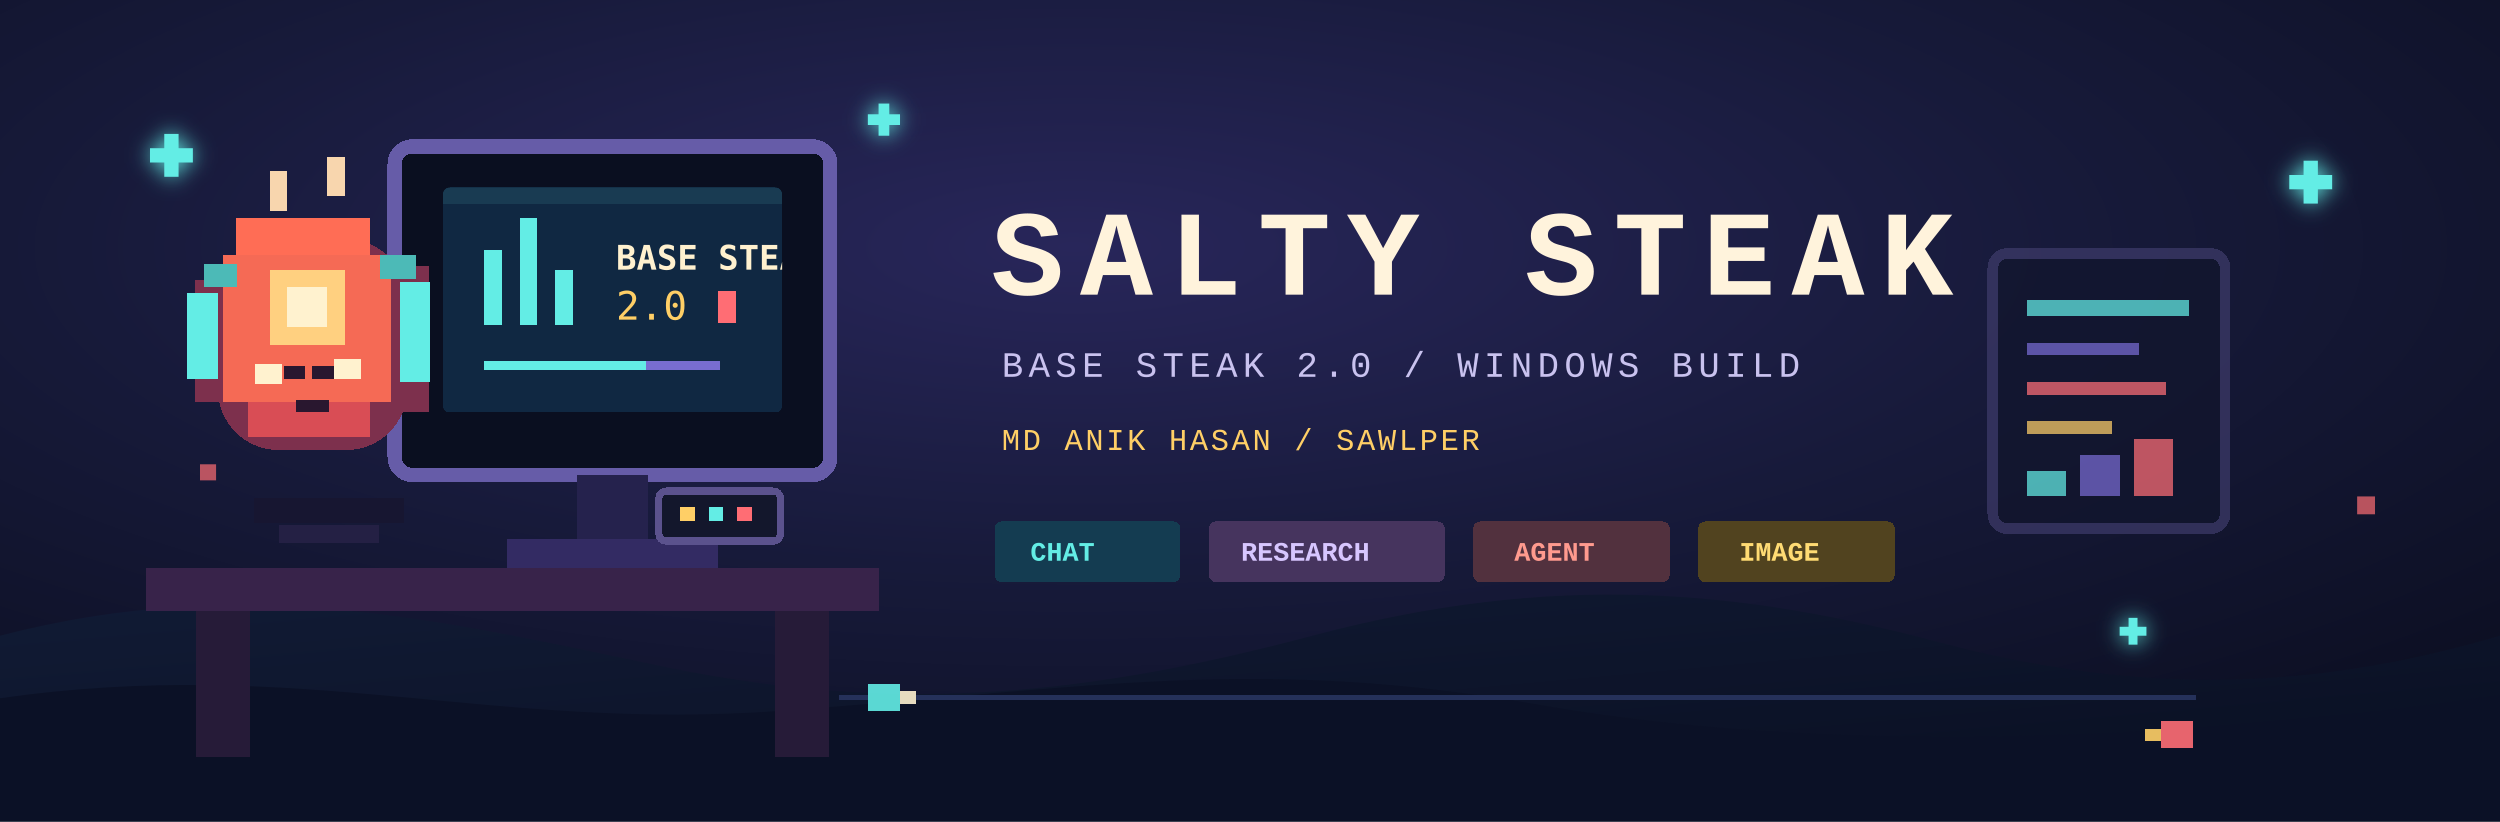
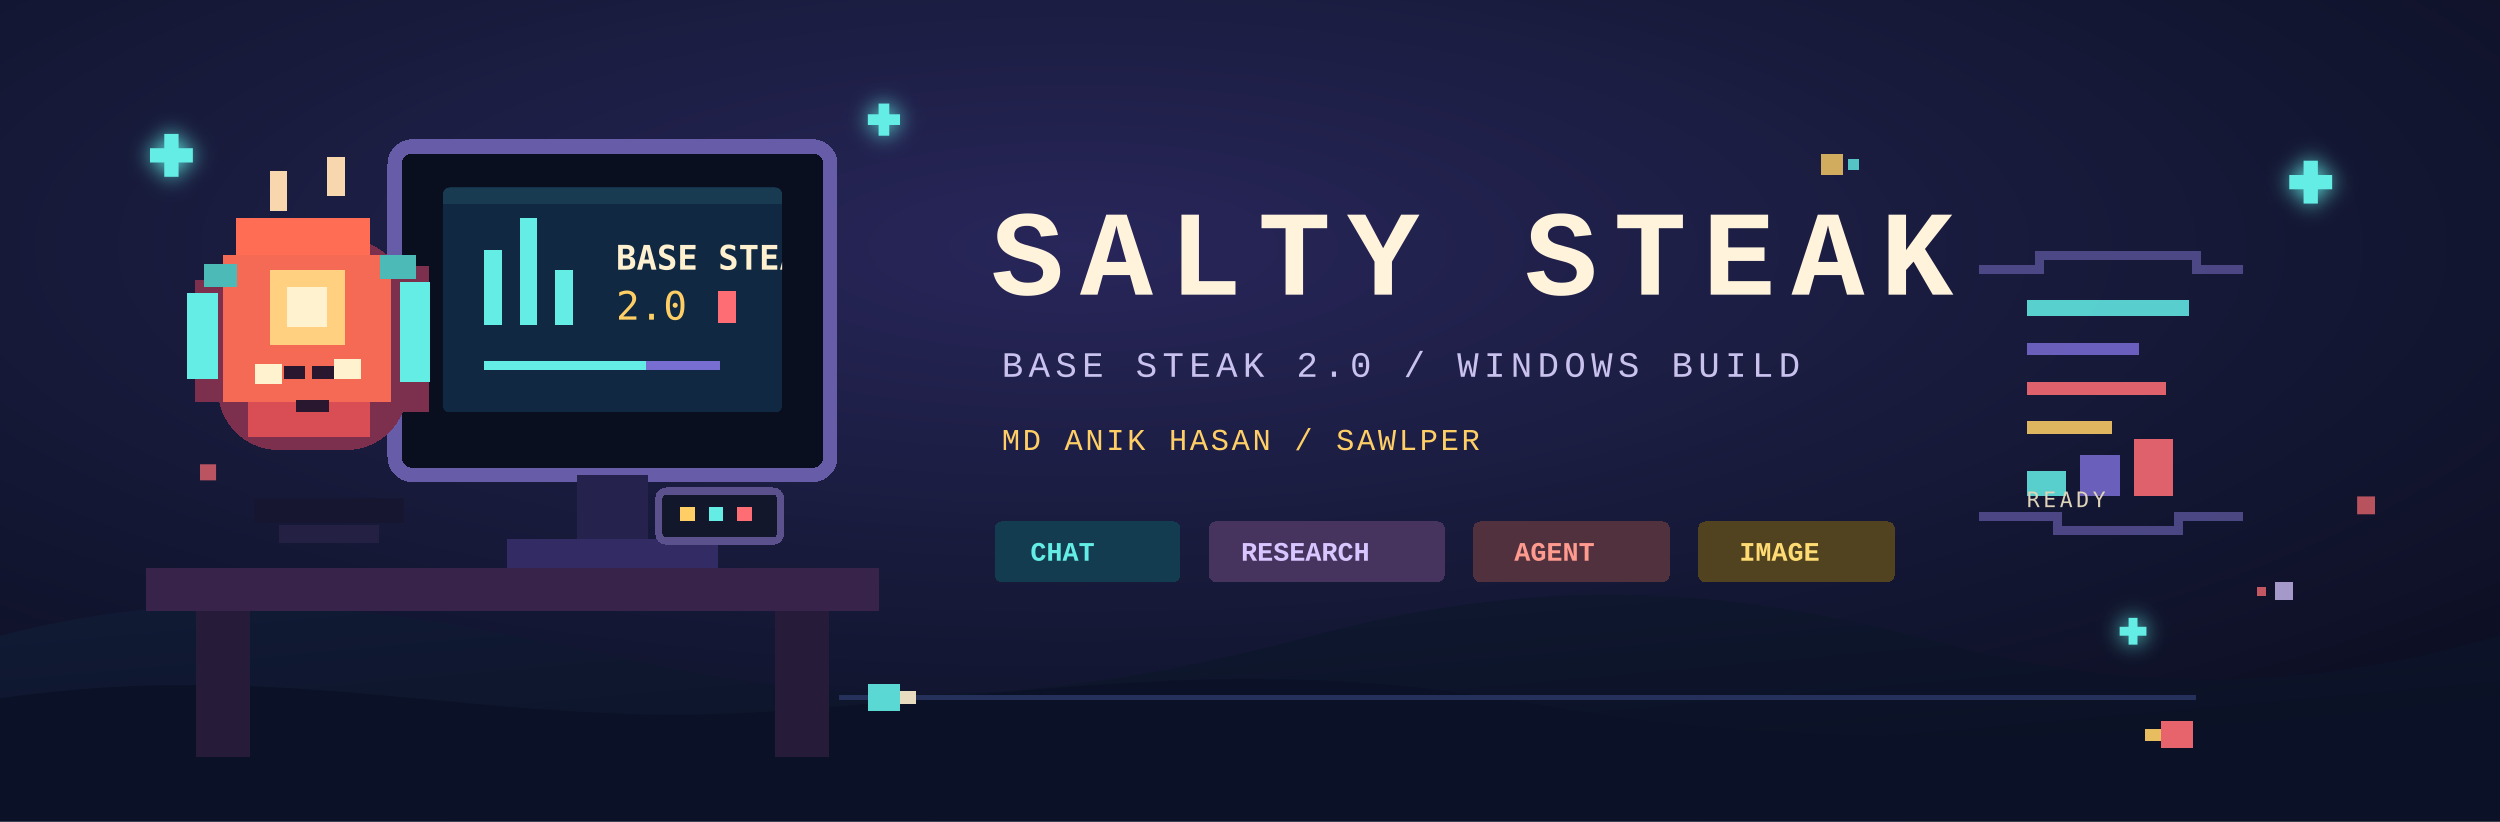
<svg xmlns="http://www.w3.org/2000/svg" viewBox="0 0 1400 460" role="img" aria-labelledby="title desc">
  <defs>
    <radialGradient id="room" cx="43%" cy="30%" r="86%">
      <stop offset="0" stop-color="#28265a" />
      <stop offset=".46" stop-color="#171a3a" />
      <stop offset="1" stop-color="#090c1c" />
    </radialGradient>
    <linearGradient id="floor" x1="0" y1="0" x2="1" y2="1">
      <stop stop-color="#111b35" />
      <stop offset="1" stop-color="#090e20" />
    </linearGradient>
    <filter id="aqua-glow" x="-80%" y="-80%" width="260%" height="260%">
      <feGaussianBlur stdDeviation="6" result="b" />
      <feMerge>
        <feMergeNode in="b" />
        <feMergeNode in="SourceGraphic" />
      </feMerge>
    </filter>
    <filter id="coral-glow" x="-60%" y="-60%" width="220%" height="220%">
      <feGaussianBlur stdDeviation="10" result="b" />
      <feMerge>
        <feMergeNode in="b" />
        <feMergeNode in="SourceGraphic" />
      </feMerge>
    </filter>
    <clipPath id="screen-clip">
      <rect x="248" y="105" width="190" height="126" rx="4" />
    </clipPath>
    <style>
      .pixel{shape-rendering:crispEdges}
      .spark{animation:spark 2.8s steps(2,end) infinite;transform-box:fill-box;transform-origin:center}
      .spark.b{animation-delay:.7s}.spark.c{animation-delay:1.4s}.spark.d{animation-delay:2.1s}
      .screen-light{animation:screen 4s steps(5,end) infinite}
      .scan{animation:scan 3.8s linear infinite}
      .cursor{animation:blink 1s steps(1,end) infinite}
      .steam.one{animation:steam 2.8s steps(6,end) infinite}
      .steam.two{animation:steam 2.8s .9s steps(6,end) infinite}
      .head{animation:bob 3.4s steps(4,end) infinite;transform-box:fill-box;transform-origin:center}
      .meter.one{animation:meter 1.7s steps(4,end) infinite}.meter.two{animation:meter 1.7s .4s steps(4,end) infinite}.meter.three{animation:meter 1.7s .8s steps(4,end) infinite}
      .mode-a{animation:mode 3.2s steps(2,end) infinite}.mode-b{animation:mode 3.2s .8s steps(2,end) infinite}.mode-c{animation:mode 3.2s 1.6s steps(2,end) infinite}.mode-d{animation:mode 3.2s 2.4s steps(2,end) infinite}
      .packet-a{animation:packet-a 5.5s linear infinite}.packet-b{animation:packet-b 7s 1.8s linear infinite}
      .key-a{animation:key 1.9s steps(2,end) infinite}.key-b{animation:key 1.9s .45s steps(2,end) infinite}.key-c{animation:key 1.9s .9s steps(2,end) infinite}
+       .signal-a{animation:signal 2.4s steps(4,end) infinite}.signal-b{animation:signal 2.4s .6s steps(4,end) infinite}.signal-c{animation:signal 2.4s 1.2s steps(4,end) infinite}
+       .orbit-a{animation:orbit-a 8s linear infinite}.orbit-b{animation:orbit-b 10s 1.4s linear infinite}
+       .ready{animation:ready 1.8s steps(2,end) infinite}
      @keyframes spark{0%,44%{opacity:.2;transform:scale(.55)}50%,100%{opacity:1;transform:scale(1)}}
      @keyframes screen{0%,100%{opacity:.82}50%{opacity:1}}
      @keyframes scan{from{transform:translateY(-140px)}to{transform:translateY(160px)}}
      @keyframes blink{0%,48%{opacity:1}49%,100%{opacity:0}}
      @keyframes steam{0%{opacity:0;transform:translateY(14px)}30%{opacity:.85}100%{opacity:0;transform:translateY(-30px)}}
      @keyframes bob{0%,100%{transform:translateY(0)}50%{transform:translateY(-5px)}}
      @keyframes meter{0%,100%{transform:scaleY(.45)}50%{transform:scaleY(1)}}
      @keyframes mode{0%,72%{opacity:.72}73%,100%{opacity:1}}
      @keyframes packet-a{from{transform:translateX(0)}to{transform:translateX(720px)}}
      @keyframes packet-b{from{transform:translateX(0)}to{transform:translateX(-620px)}}
      @keyframes key{0%,65%{opacity:.42}66%,100%{opacity:1}}
+       @keyframes signal{0%,100%{opacity:.3}50%{opacity:1}}
+       @keyframes orbit-a{0%{transform:translate(0 0)}50%{transform:translate(24px -14px)}100%{transform:translate(0 0)}}
+       @keyframes orbit-b{0%{transform:translate(0 0)}50%{transform:translate(-18px 18px)}100%{transform:translate(0 0)}}
+       @keyframes ready{0%,72%{opacity:1}73%,100%{opacity:.35}}
      @media (prefers-reduced-motion:reduce){*{animation:none!important}}
    </style>
  </defs>
  <rect width="1400" height="460" fill="url(#room)" />
  <path d="M0 356c138-36 250-8 375 18 132 27 239 14 360-18 135-36 240-26 352 4 118 31 214 25 313-4v104H0z" fill="url(#floor)" />
  <path d="M0 391c168-24 276 19 438 7 176-13 267-31 426-3 155 27 354 21 536-6v71H0z" fill="#0b1126" />
  <g fill="#63ede5" filter="url(#aqua-glow)">
    <path class="spark" d="M92 75h8v8h8v8h-8v8h-8v-8h-8v-8h8z" />
    <path class="spark b" d="M492 58h6v6h6v6h-6v6h-6v-6h-6v-6h6z" />
    <path class="spark c" d="M1290 90h8v8h8v8h-8v8h-8v-8h-8v-8h8z" />
    <path class="spark d" d="M1192 346h5v5h5v5h-5v5h-5v-5h-5v-5h5z" />
  </g>
  <g fill="#ff6d74" opacity=".7">
    <rect x="112" y="260" width="9" height="9" />
    <rect x="470" y="320" width="7" height="7" />
    <rect x="1320" y="278" width="10" height="10" />
+   </g>
+   <g class="pixel orbit-a" opacity=".8">
+     <rect x="1020" y="86" width="12" height="12" fill="#ffcf66" />
+     <rect x="1035" y="89" width="6" height="6" fill="#63ede5" />
+   </g>
+   <g class="pixel orbit-b" opacity=".75">
+     <rect x="1274" y="326" width="10" height="10" fill="#d7c6ff" />
+     <rect x="1264" y="329" width="5" height="5" fill="#ff6d74" />
  </g>
  <g class="pixel">
    <rect x="82" y="318" width="410" height="24" fill="#38234a" />
    <rect x="110" y="342" width="30" height="82" fill="#261b38" />
    <rect x="434" y="342" width="30" height="82" fill="#261b38" />
    <rect x="221" y="82" width="244" height="184" rx="10" fill="#0a0f20" stroke="#665ca8" stroke-width="8" />
    <rect x="248" y="105" width="190" height="126" rx="4" fill="#102842" class="screen-light" />
    <g clip-path="url(#screen-clip)">
      <rect x="248" y="105" width="190" height="126" fill="#102842" />
      <rect class="scan" x="248" y="104" width="190" height="10" fill="#72fff2" opacity=".09" />
      <g fill="#63ede5">
        <rect x="271" y="140" width="10" height="42" class="meter one" transform-origin="276 182" />
        <rect x="291" y="122" width="10" height="60" class="meter two" transform-origin="296 182" />
        <rect x="311" y="151" width="10" height="31" class="meter three" transform-origin="316 182" />
      </g>
      <text x="345" y="151" fill="#fff1cf" font-family="Consolas,monospace" font-size="19" font-weight="700">BASE STEAK</text>
      <text x="345" y="179" fill="#ffcf66" font-family="Consolas,monospace" font-size="22">2.0</text>
      <rect class="cursor" x="402" y="163" width="10" height="18" fill="#ff6d74" />
      <rect x="271" y="202" width="132" height="5" fill="#786dd1" />
      <rect x="271" y="202" width="91" height="5" fill="#63ede5" />
    </g>
    <rect x="323" y="266" width="40" height="38" fill="#25224d" />
    <rect x="284" y="302" width="118" height="16" fill="#332b63" />
    <g class="head">
      <rect x="122" y="134" width="106" height="118" rx="34" fill="#7d304d" />
      <rect x="109" y="157" width="24" height="68" fill="#7d304d" />
      <rect x="215" y="149" width="25" height="82" fill="#7d304d" />
      <rect x="132" y="122" width="75" height="21" fill="#ff6d55" />
      <rect x="125" y="143" width="94" height="82" fill="#f56a55" />
      <rect x="139" y="225" width="68" height="20" fill="#d94d55" />
      <rect x="151" y="151" width="42" height="42" fill="#ffd080" />
      <rect x="161" y="161" width="22" height="22" fill="#fff2cf" />
      <rect x="143" y="204" width="15" height="11" fill="#fff2cf" />
      <rect x="187" y="201" width="15" height="11" fill="#fff2cf" />
      <rect x="159" y="205" width="12" height="7" fill="#29172f" />
      <rect x="175" y="205" width="12" height="7" fill="#29172f" />
      <rect x="166" y="224" width="18" height="7" fill="#29172f" />
      <rect x="105" y="164" width="17" height="48" fill="#63ede5" />
      <rect x="224" y="158" width="17" height="56" fill="#63ede5" />
      <rect x="114" y="148" width="19" height="13" fill="#4cbab7" />
      <rect x="213" y="143" width="20" height="13" fill="#4cbab7" />
    </g>
    <g fill="#f8d6ae">
      <rect class="steam one" x="151" y="96" width="10" height="22" />
      <rect class="steam two" x="183" y="88" width="10" height="22" />
    </g>
    <rect x="142" y="279" width="84" height="14" fill="#171631" />
    <rect x="156" y="294" width="56" height="10" fill="#242044" />
    <rect x="369" y="275" width="68" height="28" rx="4" fill="#13172c" stroke="#5b528d" stroke-width="4" />
    <g>
      <rect class="key-a" x="381" y="284" width="8" height="8" fill="#ffcf66" />
      <rect class="key-b" x="397" y="284" width="8" height="8" fill="#63ede5" />
      <rect class="key-c" x="413" y="284" width="8" height="8" fill="#ff6d74" />
    </g>
  </g>
  <g font-family="Consolas,'Courier New',monospace">
    <text x="555" y="165" fill="#fff3dc" font-size="68" font-weight="800" letter-spacing="9">SALTY STEAK</text>
    <text x="561" y="211" fill="#c9c2ef" font-size="20" letter-spacing="3">BASE STEAK 2.0  /  WINDOWS BUILD</text>
    <text x="561" y="252" fill="#ffcf66" font-size="17" letter-spacing="1.5">MD ANIK HASAN  /  SAWLPER</text>
  </g>
  <g class="pixel" font-family="Consolas,'Courier New',monospace" font-size="15" font-weight="700">
    <g class="mode-a" transform="translate(557 292)">
      <rect width="104" height="34" rx="4" fill="#143c51" />
      <text x="20" y="22" fill="#63ede5">CHAT</text>
    </g>
    <g class="mode-b" transform="translate(677 292)">
      <rect width="132" height="34" rx="4" fill="#46345e" />
      <text x="18" y="22" fill="#d7c6ff">RESEARCH</text>
    </g>
    <g class="mode-c" transform="translate(825 292)">
      <rect width="110" height="34" rx="4" fill="#52313e" />
      <text x="23" y="22" fill="#ff9a8e">AGENT</text>
    </g>
    <g class="mode-d" transform="translate(951 292)">
      <rect width="110" height="34" rx="4" fill="#51431f" />
      <text x="23" y="22" fill="#ffdb73">IMAGE</text>
    </g>
  </g>
  <g class="pixel" opacity=".9">
    <rect x="470" y="389" width="760" height="3" fill="#28345f" />
    <g class="packet-a">
      <rect x="486" y="383" width="18" height="15" fill="#63ede5" />
      <rect x="504" y="387" width="9" height="7" fill="#fff2cf" />
    </g>
    <g class="packet-b">
      <rect x="1210" y="404" width="18" height="15" fill="#ff6d74" />
      <rect x="1201" y="408" width="9" height="7" fill="#ffcf66" />
    </g>
  </g>
-   <g class="pixel" opacity=".72">
-     <rect x="1116" y="142" width="130" height="154" rx="8" fill="#10152d" stroke="#3d3a69" stroke-width="6" />
-     <rect x="1135" y="168" width="91" height="9" fill="#63ede5" />
-     <rect x="1135" y="192" width="63" height="7" fill="#776bd1" />
-     <rect x="1135" y="214" width="78" height="7" fill="#ff6d74" />
-     <rect x="1135" y="236" width="48" height="7" fill="#ffcf66" />
-     <rect x="1135" y="264" width="22" height="14" fill="#63ede5" />
-     <rect x="1165" y="255" width="22" height="23" fill="#776bd1" />
-     <rect x="1195" y="246" width="22" height="32" fill="#ff6d74" />
+   <g class="pixel" opacity=".86">
+     <path d="M1108 151h34v-8h88v8h26M1108 289h44v8h68v-8h36" fill="none" stroke="#554f91" stroke-width="5" />
+     <rect class="signal-a" x="1135" y="168" width="91" height="9" fill="#63ede5" />
+     <rect class="signal-b" x="1135" y="192" width="63" height="7" fill="#776bd1" />
+     <rect class="signal-c" x="1135" y="214" width="78" height="7" fill="#ff6d74" />
+     <rect class="signal-a" x="1135" y="236" width="48" height="7" fill="#ffcf66" />
+     <rect class="signal-b" x="1135" y="264" width="22" height="14" fill="#63ede5" />
+     <rect class="signal-c" x="1165" y="255" width="22" height="23" fill="#776bd1" />
+     <rect class="signal-a" x="1195" y="246" width="22" height="32" fill="#ff6d74" />
+     <text class="ready" x="1135" y="284" fill="#fff2cf" font-family="Consolas,monospace" font-size="12" letter-spacing="2">READY</text>
  </g>
</svg>
